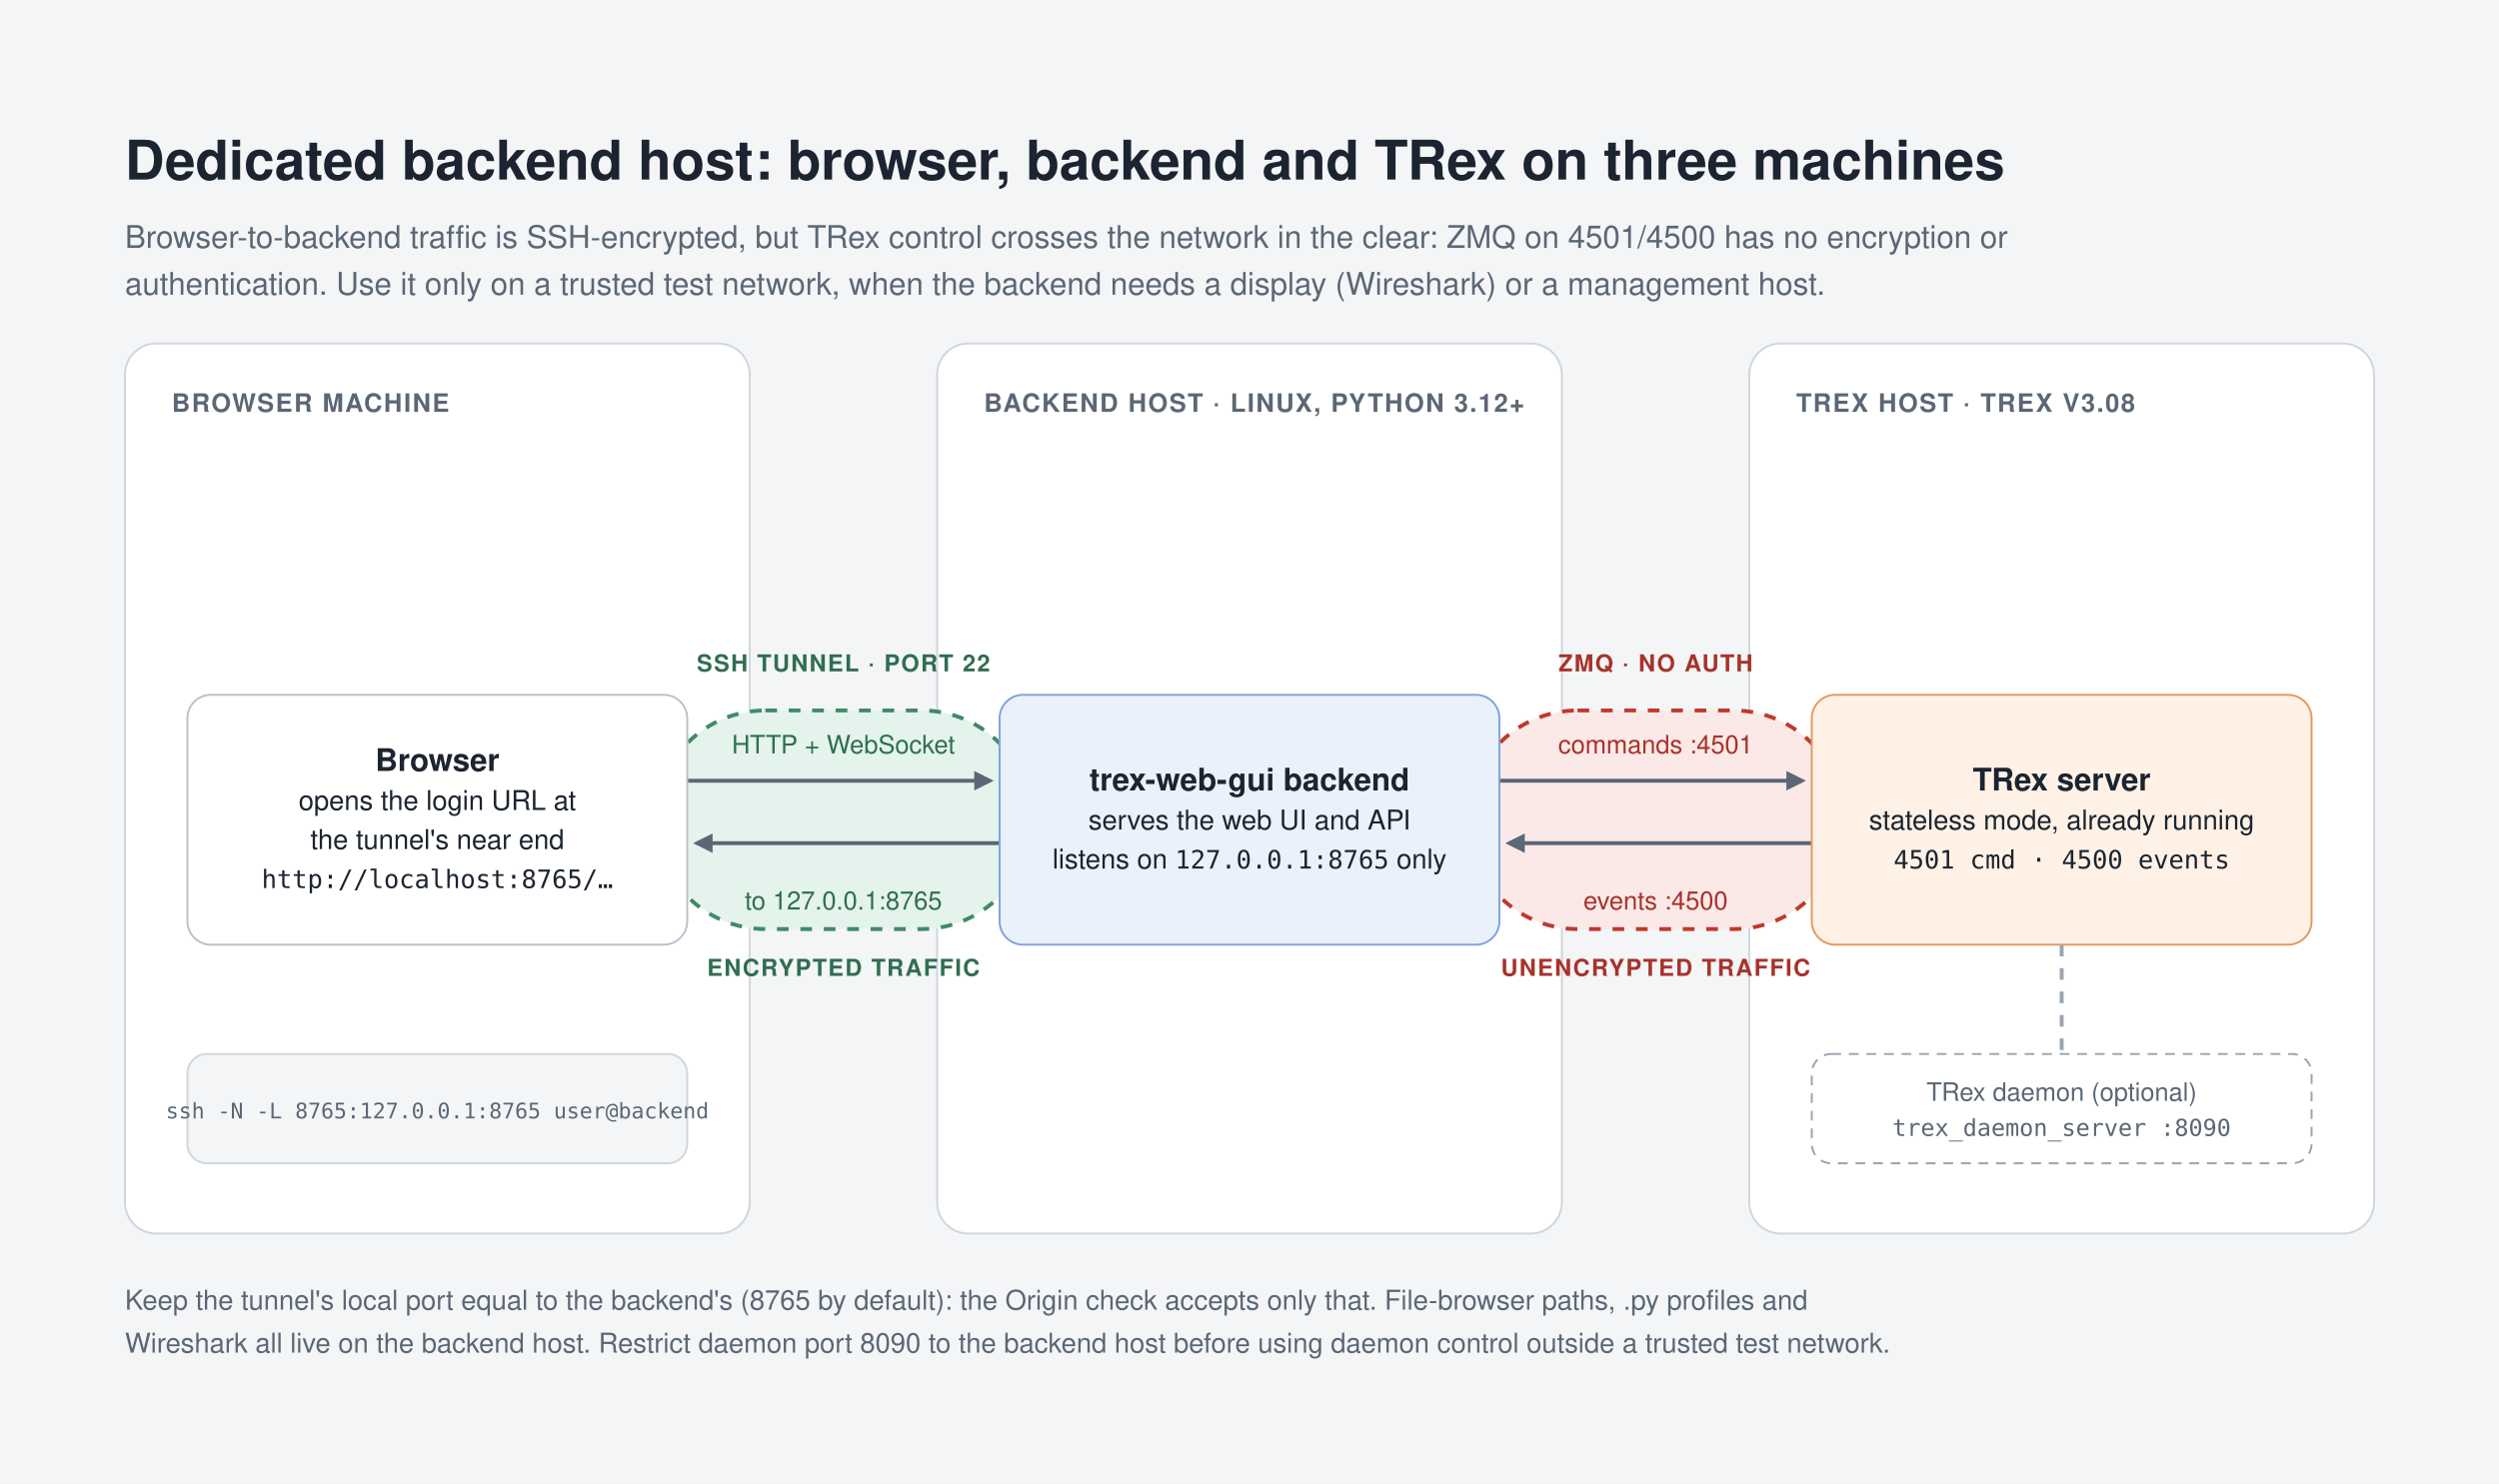
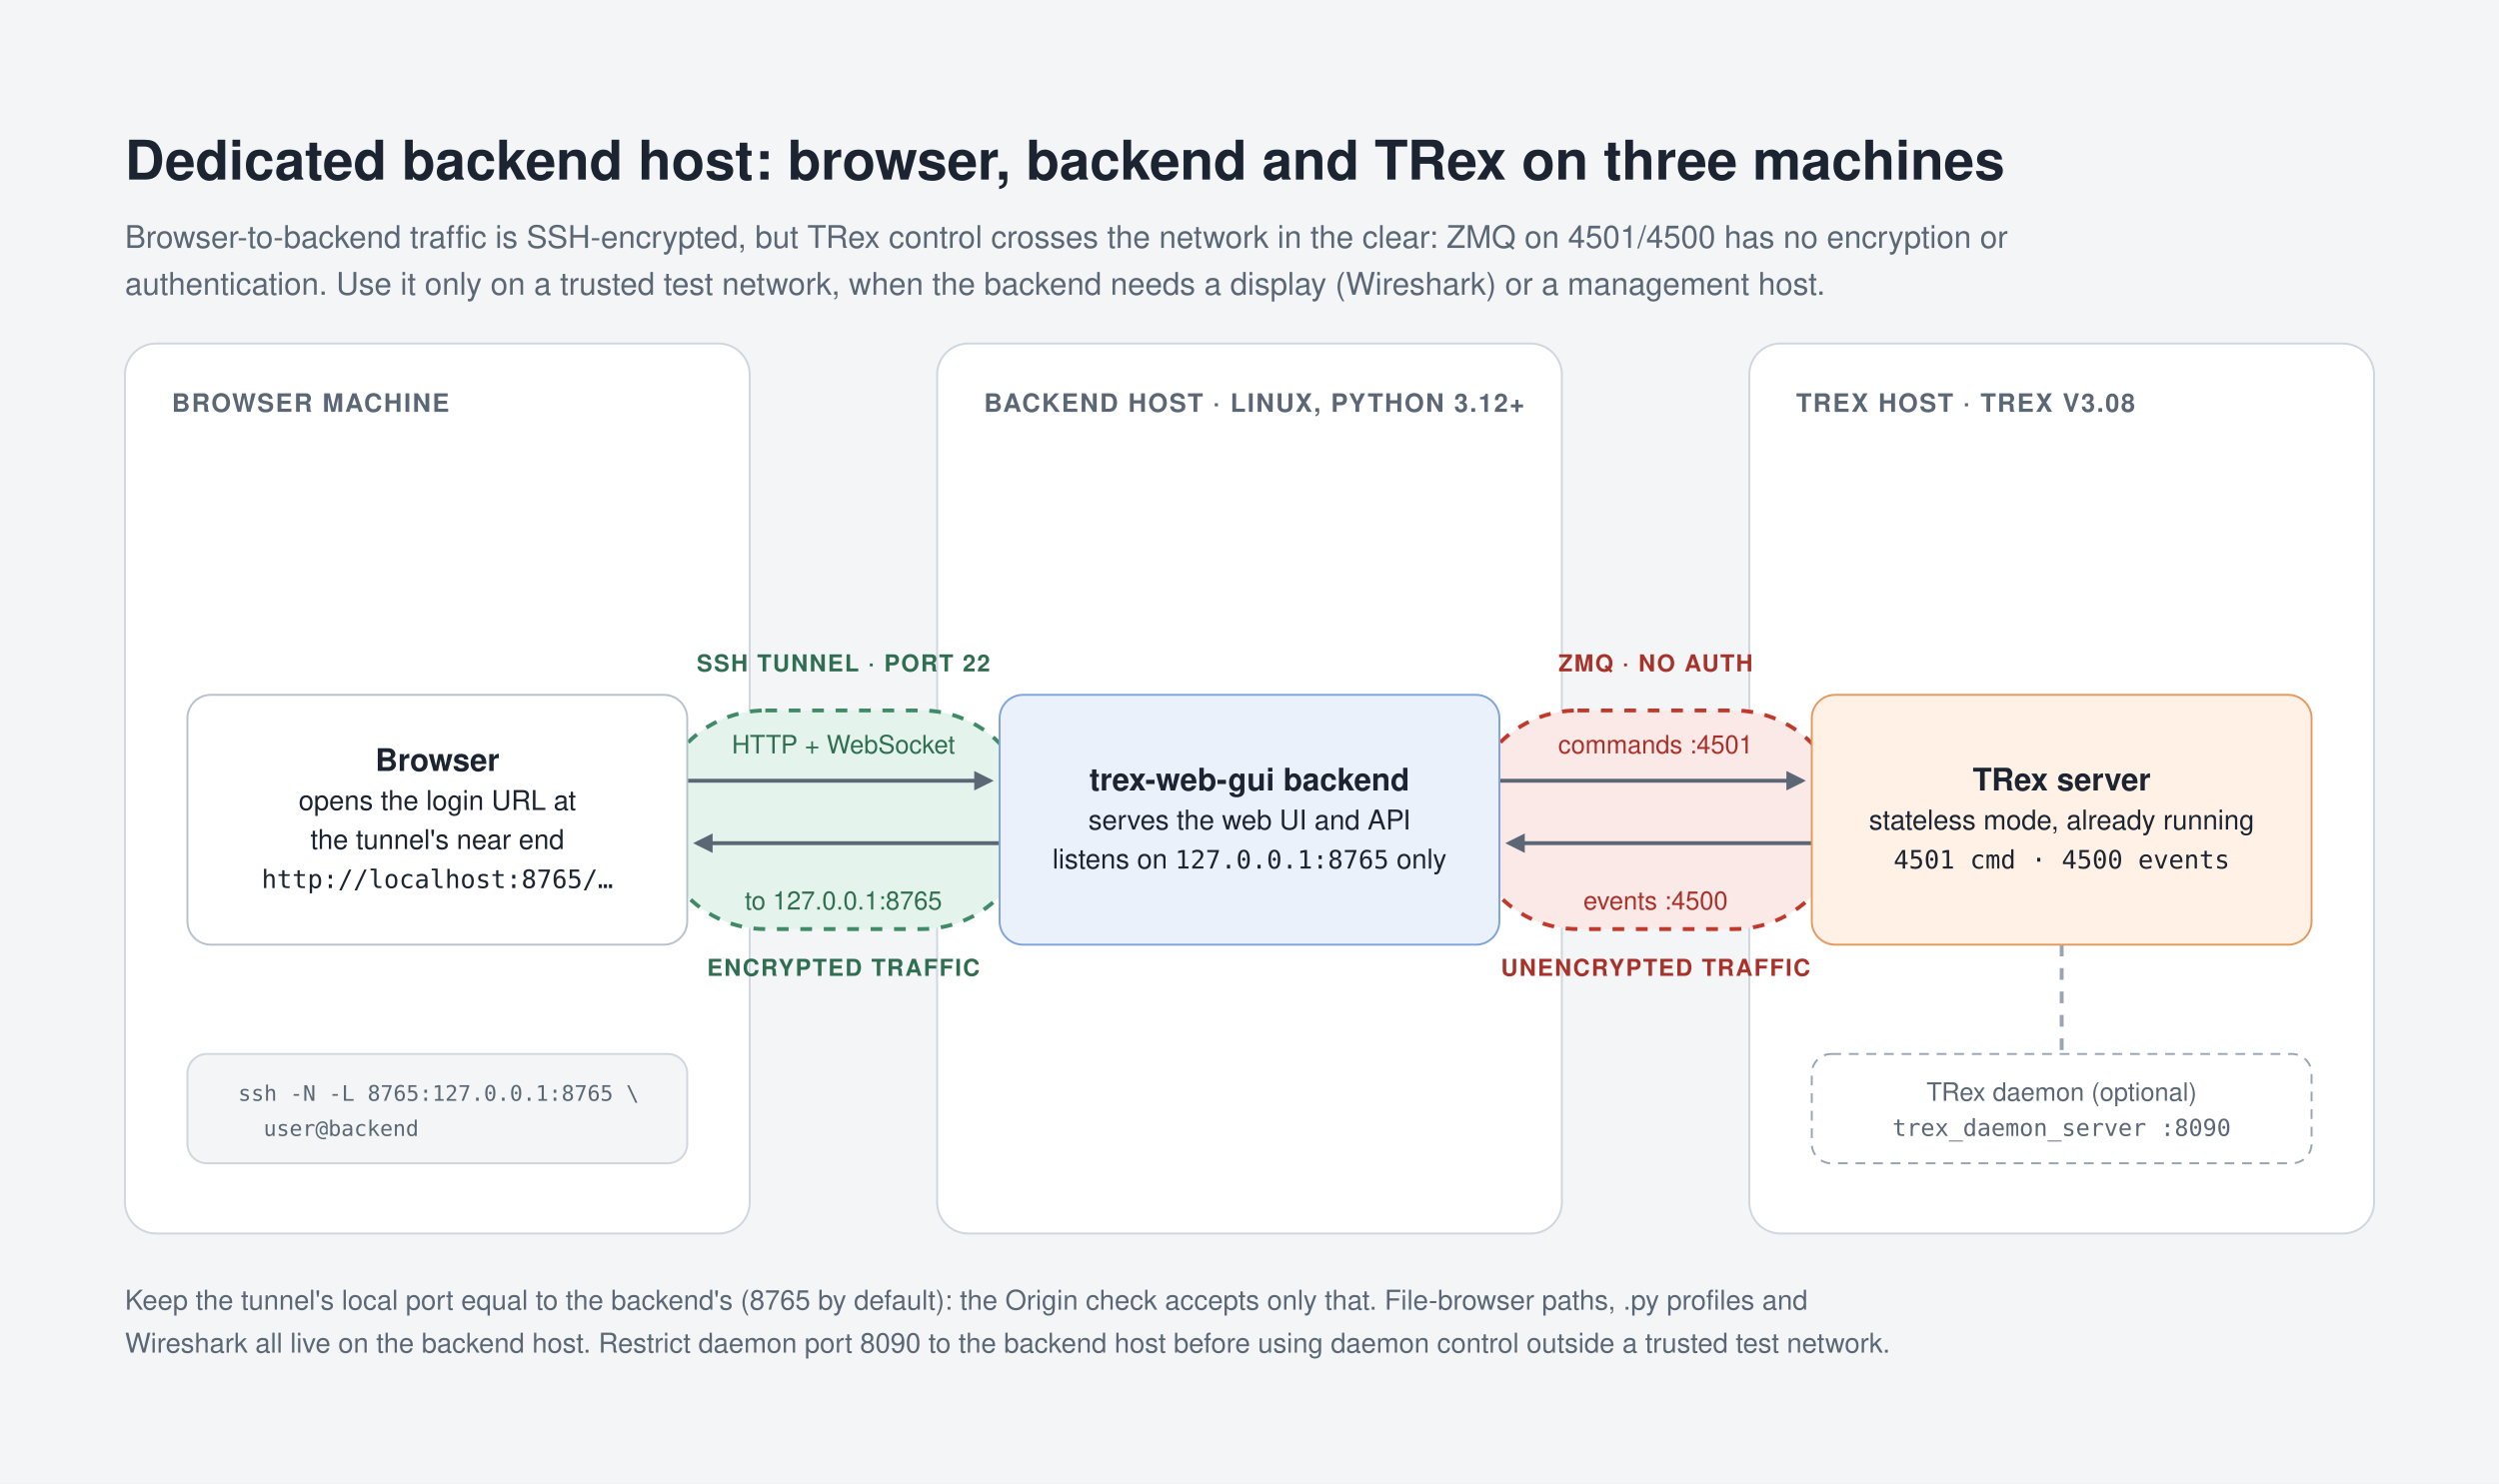
<svg xmlns="http://www.w3.org/2000/svg" width="1280" height="760" viewBox="0 0 1280 760" role="img" aria-label="Three hosts: a browser machine tunnels over encrypted SSH to the trex-web-gui backend host, which reaches the TRex server on a third host over unencrypted, unauthenticated ZMQ on ports 4501 and 4500.">
  <defs>
    <marker id="head" markerWidth="10" markerHeight="10" refX="8" refY="5" orient="auto" markerUnits="userSpaceOnUse">
      <path d="M0 0 L10 5 L0 10 Z" fill="#5b6775" />
    </marker>
  </defs>
  <rect width="1280" height="760" fill="#f3f5f7" />
  <text x="64" y="92" font-family="'IBM Plex Sans', system-ui, -apple-system, 'Segoe UI', Helvetica, Arial, sans-serif" font-size="28" font-weight="600" fill="#1b2430" text-anchor="start">Dedicated backend host: browser, backend and TRex on three machines</text>
  <text x="64" y="127" font-family="'IBM Plex Sans', system-ui, -apple-system, 'Segoe UI', Helvetica, Arial, sans-serif" font-size="16" font-weight="400" fill="#5b6775" text-anchor="start">Browser-to-backend traffic is SSH-encrypted, but TRex control crosses the network in the clear: ZMQ on 4501/4500 has no encryption or</text>
  <text x="64" y="151" font-family="'IBM Plex Sans', system-ui, -apple-system, 'Segoe UI', Helvetica, Arial, sans-serif" font-size="16" font-weight="400" fill="#5b6775" text-anchor="start">authentication. Use it only on a trusted test network, when the backend needs a display (Wireshark) or a management host.</text>
  <rect x="64" y="176" width="320" height="456" rx="16" fill="#ffffff" stroke="#cfd6dd" />
  <text x="88" y="211" font-family="'IBM Plex Sans', system-ui, -apple-system, 'Segoe UI', Helvetica, Arial, sans-serif" font-size="13" font-weight="600" fill="#5b6775" text-anchor="start" letter-spacing="0.78">BROWSER MACHINE</text>
  <rect x="480" y="176" width="320" height="456" rx="16" fill="#ffffff" stroke="#cfd6dd" />
  <text x="504" y="211" font-family="'IBM Plex Sans', system-ui, -apple-system, 'Segoe UI', Helvetica, Arial, sans-serif" font-size="13" font-weight="600" fill="#5b6775" text-anchor="start" letter-spacing="0.78">BACKEND HOST · LINUX, PYTHON 3.12+</text>
  <rect x="896" y="176" width="320" height="456" rx="16" fill="#ffffff" stroke="#cfd6dd" />
  <text x="920" y="211" font-family="'IBM Plex Sans', system-ui, -apple-system, 'Segoe UI', Helvetica, Arial, sans-serif" font-size="13" font-weight="600" fill="#5b6775" text-anchor="start" letter-spacing="0.78">TREX HOST · TREX V3.08</text>
  <rect x="336" y="364" width="192" height="112" rx="56" fill="#e4f3ec" stroke="#3f8a67" stroke-width="2" stroke-dasharray="6 6" />
  <text x="432" y="344" font-family="'IBM Plex Sans', system-ui, -apple-system, 'Segoe UI', Helvetica, Arial, sans-serif" font-size="12" font-weight="600" fill="#2f6e51" text-anchor="middle" letter-spacing="0.72">SSH TUNNEL · PORT 22</text>
  <text x="432" y="386" font-family="'IBM Plex Sans', system-ui, -apple-system, 'Segoe UI', Helvetica, Arial, sans-serif" font-size="13" font-weight="400" fill="#2f6e51" text-anchor="middle">HTTP + WebSocket</text>
  <text x="432" y="466" font-family="'IBM Plex Sans', system-ui, -apple-system, 'Segoe UI', Helvetica, Arial, sans-serif" font-size="13" font-weight="400" fill="#2f6e51" text-anchor="middle">to 127.0.0.1:8765</text>
  <text x="432" y="500" font-family="'IBM Plex Sans', system-ui, -apple-system, 'Segoe UI', Helvetica, Arial, sans-serif" font-size="12" font-weight="600" fill="#2f6e51" text-anchor="middle" letter-spacing="0.72">ENCRYPTED TRAFFIC</text>
  <rect x="752" y="364" width="192" height="112" rx="56" fill="#fbe9e7" stroke="#c0392b" stroke-width="2" stroke-dasharray="6 6" />
  <text x="848" y="344" font-family="'IBM Plex Sans', system-ui, -apple-system, 'Segoe UI', Helvetica, Arial, sans-serif" font-size="12" font-weight="600" fill="#a8322a" text-anchor="middle" letter-spacing="0.72">ZMQ · NO AUTH</text>
  <text x="848" y="386" font-family="'IBM Plex Sans', system-ui, -apple-system, 'Segoe UI', Helvetica, Arial, sans-serif" font-size="13" font-weight="400" fill="#a8322a" text-anchor="middle">commands :4501</text>
  <text x="848" y="466" font-family="'IBM Plex Sans', system-ui, -apple-system, 'Segoe UI', Helvetica, Arial, sans-serif" font-size="13" font-weight="400" fill="#a8322a" text-anchor="middle">events :4500</text>
  <text x="848" y="500" font-family="'IBM Plex Sans', system-ui, -apple-system, 'Segoe UI', Helvetica, Arial, sans-serif" font-size="12" font-weight="600" fill="#a8322a" text-anchor="middle" letter-spacing="0.72">UNENCRYPTED TRAFFIC</text>
  <line x1="352" y1="400" x2="507" y2="400" stroke="#5b6775" stroke-width="2" marker-end="url(#head)" />
  <line x1="512" y1="432" x2="357" y2="432" stroke="#5b6775" stroke-width="2" marker-end="url(#head)" />
  <line x1="768" y1="400" x2="923" y2="400" stroke="#5b6775" stroke-width="2" marker-end="url(#head)" />
  <line x1="928" y1="432" x2="773" y2="432" stroke="#5b6775" stroke-width="2" marker-end="url(#head)" />
  <line x1="1056" y1="484" x2="1056" y2="539" stroke="#9aa5b1" stroke-width="2" stroke-dasharray="6 6" />
  <rect x="512" y="356" width="256" height="128" rx="12" fill="#eaf1fb" stroke="#7fa3dc" />
  <text x="640.0" y="405.0" font-family="'IBM Plex Sans', system-ui, -apple-system, 'Segoe UI', Helvetica, Arial, sans-serif" font-size="16" font-weight="600" fill="#1b2430" text-anchor="middle">trex-web-gui backend</text>
  <text x="640.0" y="425.0" font-family="'IBM Plex Sans', system-ui, -apple-system, 'Segoe UI', Helvetica, Arial, sans-serif" font-size="14" font-weight="400" fill="#1b2430" text-anchor="middle">serves the web UI and API</text>
  <text x="640.0" y="445.0" font-family="'IBM Plex Sans', system-ui, -apple-system, 'Segoe UI', Helvetica, Arial, sans-serif" font-size="14" font-weight="400" fill="#1b2430" text-anchor="middle">listens on <tspan font-family="'IBM Plex Mono', ui-monospace, SFMono-Regular, Menlo, Consolas, monospace" font-size="13">127.0.0.1:8765</tspan> only</text>
  <rect x="928" y="356" width="256" height="128" rx="12" fill="#fff1e6" stroke="#e39a5f" />
  <text x="1056.0" y="405.0" font-family="'IBM Plex Sans', system-ui, -apple-system, 'Segoe UI', Helvetica, Arial, sans-serif" font-size="16" font-weight="600" fill="#1b2430" text-anchor="middle">TRex server</text>
  <text x="1056.0" y="425.0" font-family="'IBM Plex Sans', system-ui, -apple-system, 'Segoe UI', Helvetica, Arial, sans-serif" font-size="14" font-weight="400" fill="#1b2430" text-anchor="middle">stateless mode, already running</text>
  <text x="1056.0" y="445.0" font-family="'IBM Plex Mono', ui-monospace, SFMono-Regular, Menlo, Consolas, monospace" font-size="13" font-weight="400" fill="#1b2430" text-anchor="middle">4501 cmd · 4500 events</text>
  <rect x="928" y="540" width="256" height="56" rx="10" fill="#ffffff" stroke="#9aa5b1" stroke-dasharray="5 4" />
  <text x="1056" y="564" font-family="'IBM Plex Sans', system-ui, -apple-system, 'Segoe UI', Helvetica, Arial, sans-serif" font-size="13" font-weight="400" fill="#5b6775" text-anchor="middle">TRex daemon (optional)</text>
  <text x="1056" y="582" font-family="'IBM Plex Mono', ui-monospace, SFMono-Regular, Menlo, Consolas, monospace" font-size="12" font-weight="400" fill="#5b6775" text-anchor="middle">trex_daemon_server :8090</text>
  <rect x="96" y="540" width="256" height="56" rx="10" fill="#f3f5f7" stroke="#cfd6dd" />
-   <text x="224" y="573" font-family="'IBM Plex Mono', ui-monospace, SFMono-Regular, Menlo, Consolas, monospace" font-size="11" font-weight="400" fill="#5b6775" text-anchor="middle">ssh -N -L 8765:127.0.0.1:8765 user@backend</text>
+   <text x="122" y="564" font-family="'IBM Plex Mono', ui-monospace, SFMono-Regular, Menlo, Consolas, monospace" font-size="11" font-weight="400" fill="#5b6775" text-anchor="start">ssh -N -L 8765:127.0.0.1:8765 \</text>
+   <text x="135" y="582" font-family="'IBM Plex Mono', ui-monospace, SFMono-Regular, Menlo, Consolas, monospace" font-size="11" font-weight="400" fill="#5b6775" text-anchor="start">user@backend</text>
  <rect x="96" y="356" width="256" height="128" rx="12" fill="#ffffff" stroke="#b8c2cc" />
  <text x="224.0" y="395.0" font-family="'IBM Plex Sans', system-ui, -apple-system, 'Segoe UI', Helvetica, Arial, sans-serif" font-size="16" font-weight="600" fill="#1b2430" text-anchor="middle">Browser</text>
  <text x="224.0" y="415.0" font-family="'IBM Plex Sans', system-ui, -apple-system, 'Segoe UI', Helvetica, Arial, sans-serif" font-size="14" font-weight="400" fill="#1b2430" text-anchor="middle">opens the login URL at</text>
  <text x="224.0" y="435.0" font-family="'IBM Plex Sans', system-ui, -apple-system, 'Segoe UI', Helvetica, Arial, sans-serif" font-size="14" font-weight="400" fill="#1b2430" text-anchor="middle">the tunnel's near end</text>
  <text x="224.0" y="455.0" font-family="'IBM Plex Mono', ui-monospace, SFMono-Regular, Menlo, Consolas, monospace" font-size="13" font-weight="400" fill="#1b2430" text-anchor="middle">http://localhost:8765/…</text>
  <text x="64" y="671" font-family="'IBM Plex Sans', system-ui, -apple-system, 'Segoe UI', Helvetica, Arial, sans-serif" font-size="14" font-weight="400" fill="#5b6775" text-anchor="start">Keep the tunnel's local port equal to the backend's (8765 by default): the Origin check accepts only that. File-browser paths, .py profiles and</text>
  <text x="64" y="693" font-family="'IBM Plex Sans', system-ui, -apple-system, 'Segoe UI', Helvetica, Arial, sans-serif" font-size="14" font-weight="400" fill="#5b6775" text-anchor="start">Wireshark all live on the backend host. Restrict daemon port 8090 to the backend host before using daemon control outside a trusted test network.</text>
</svg>
